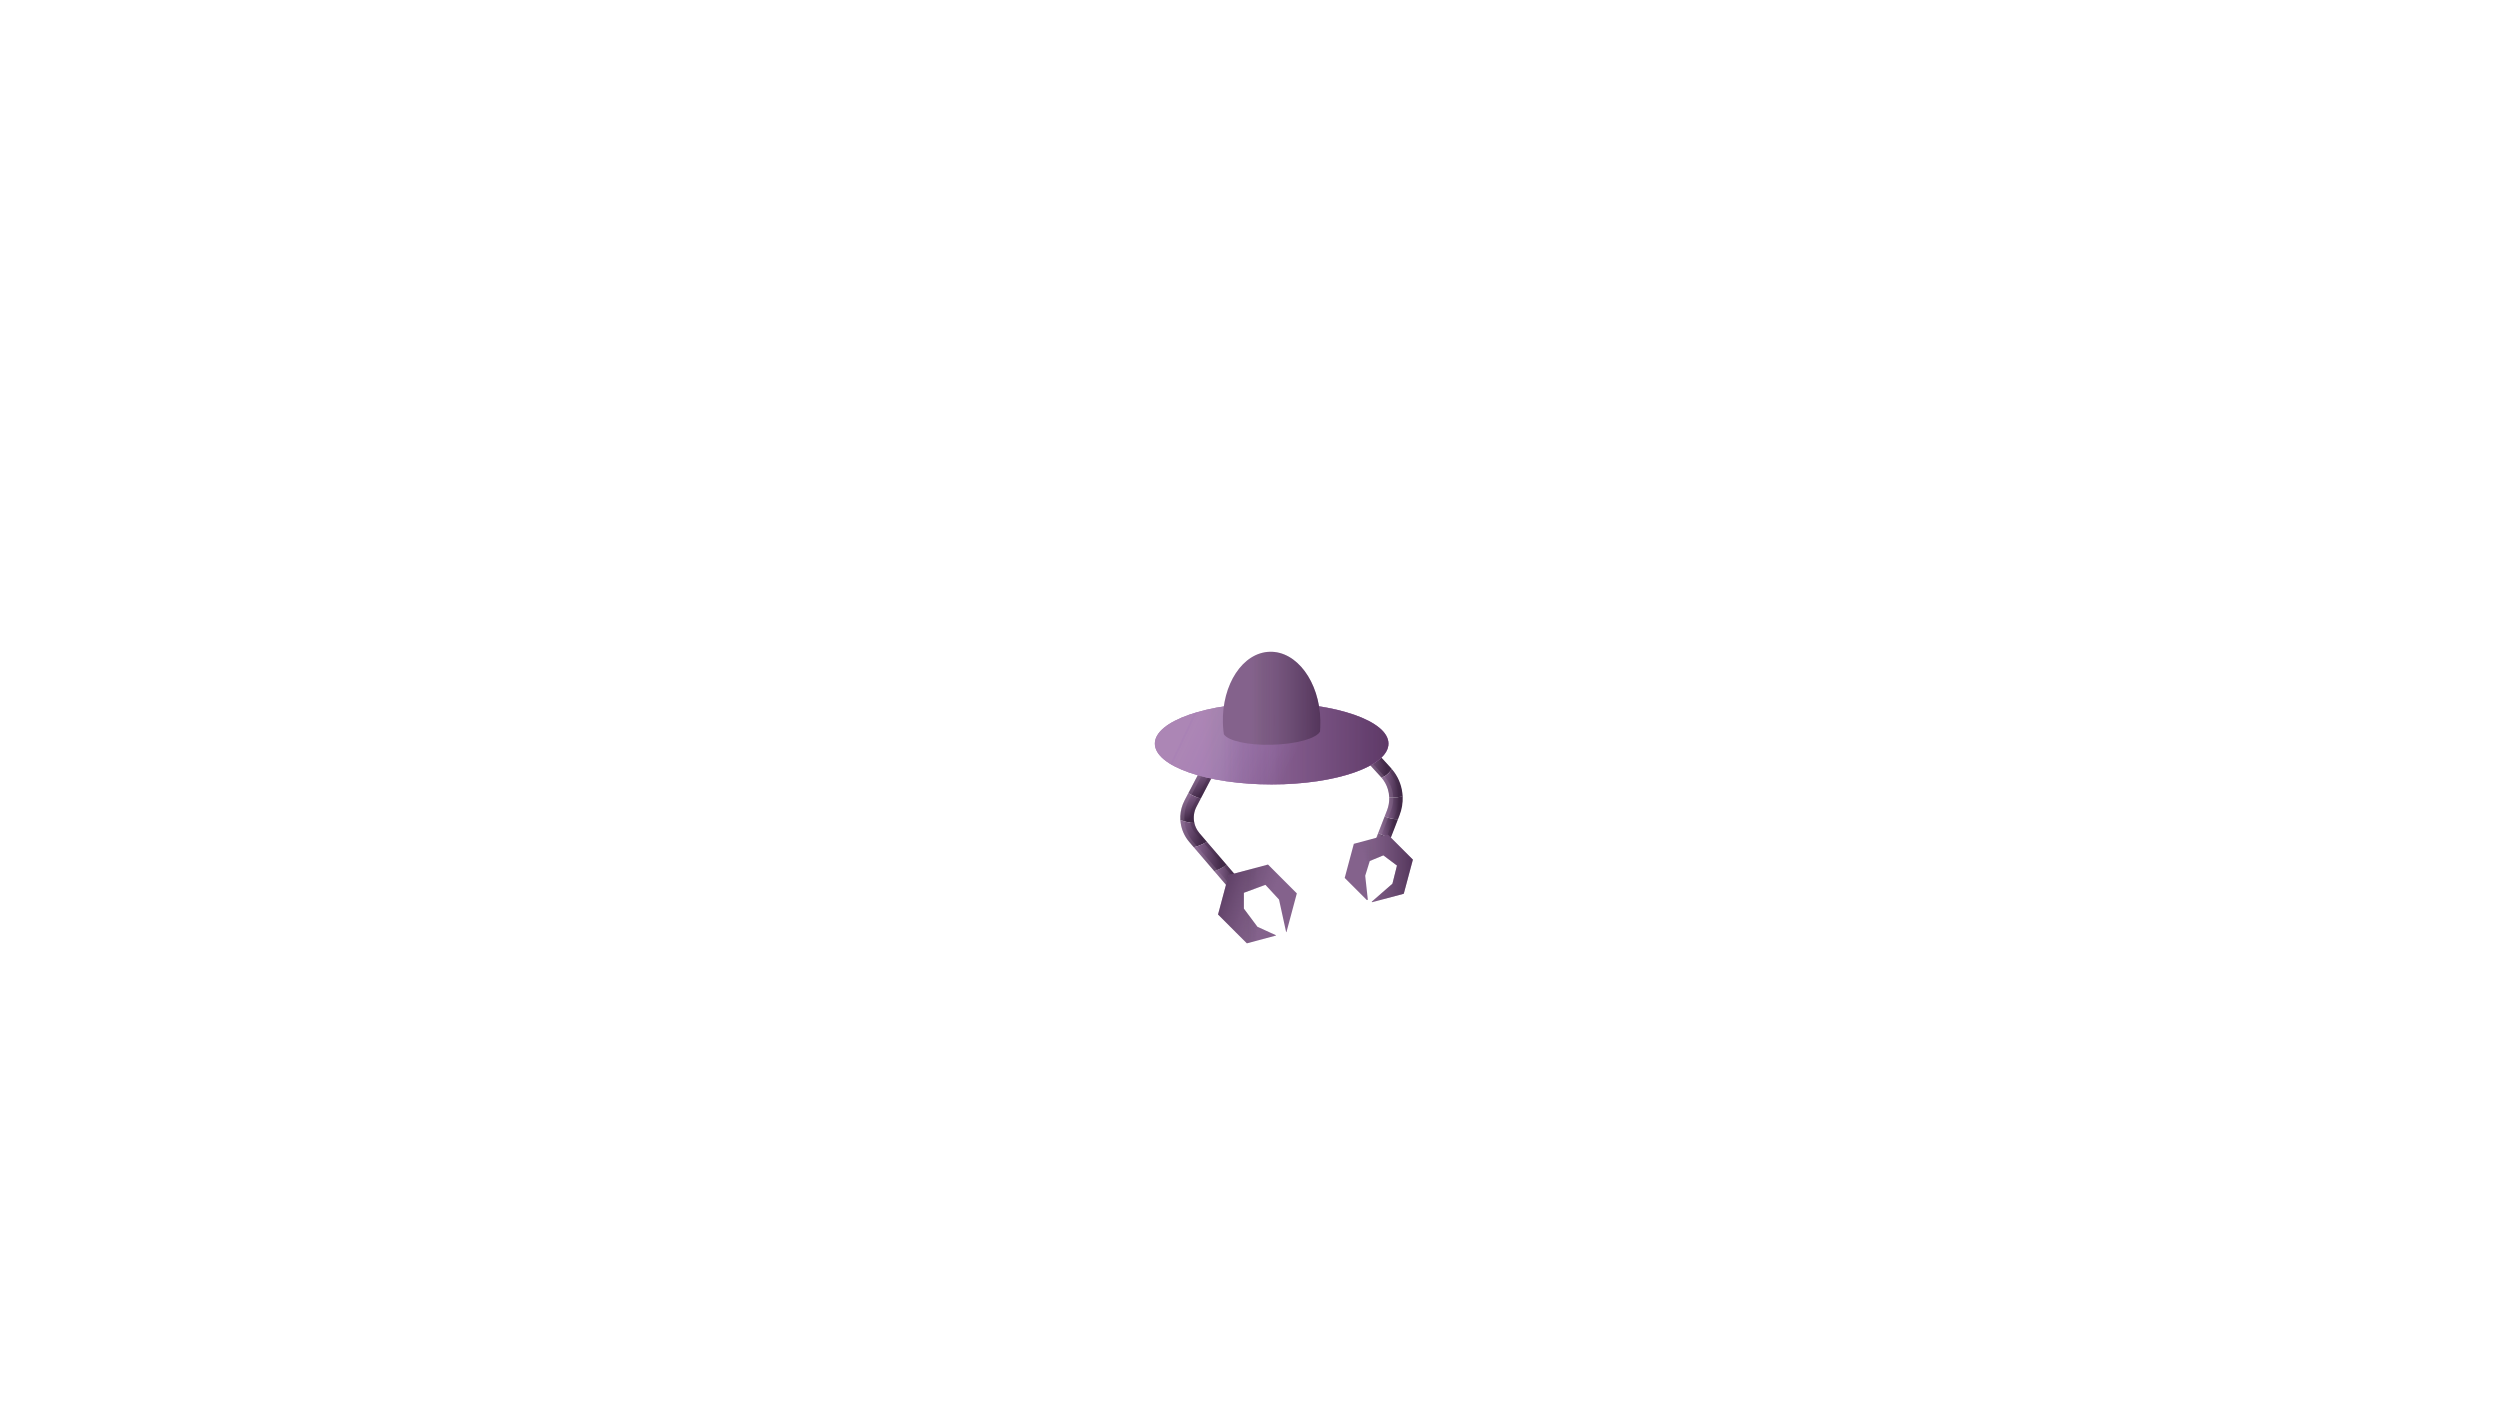
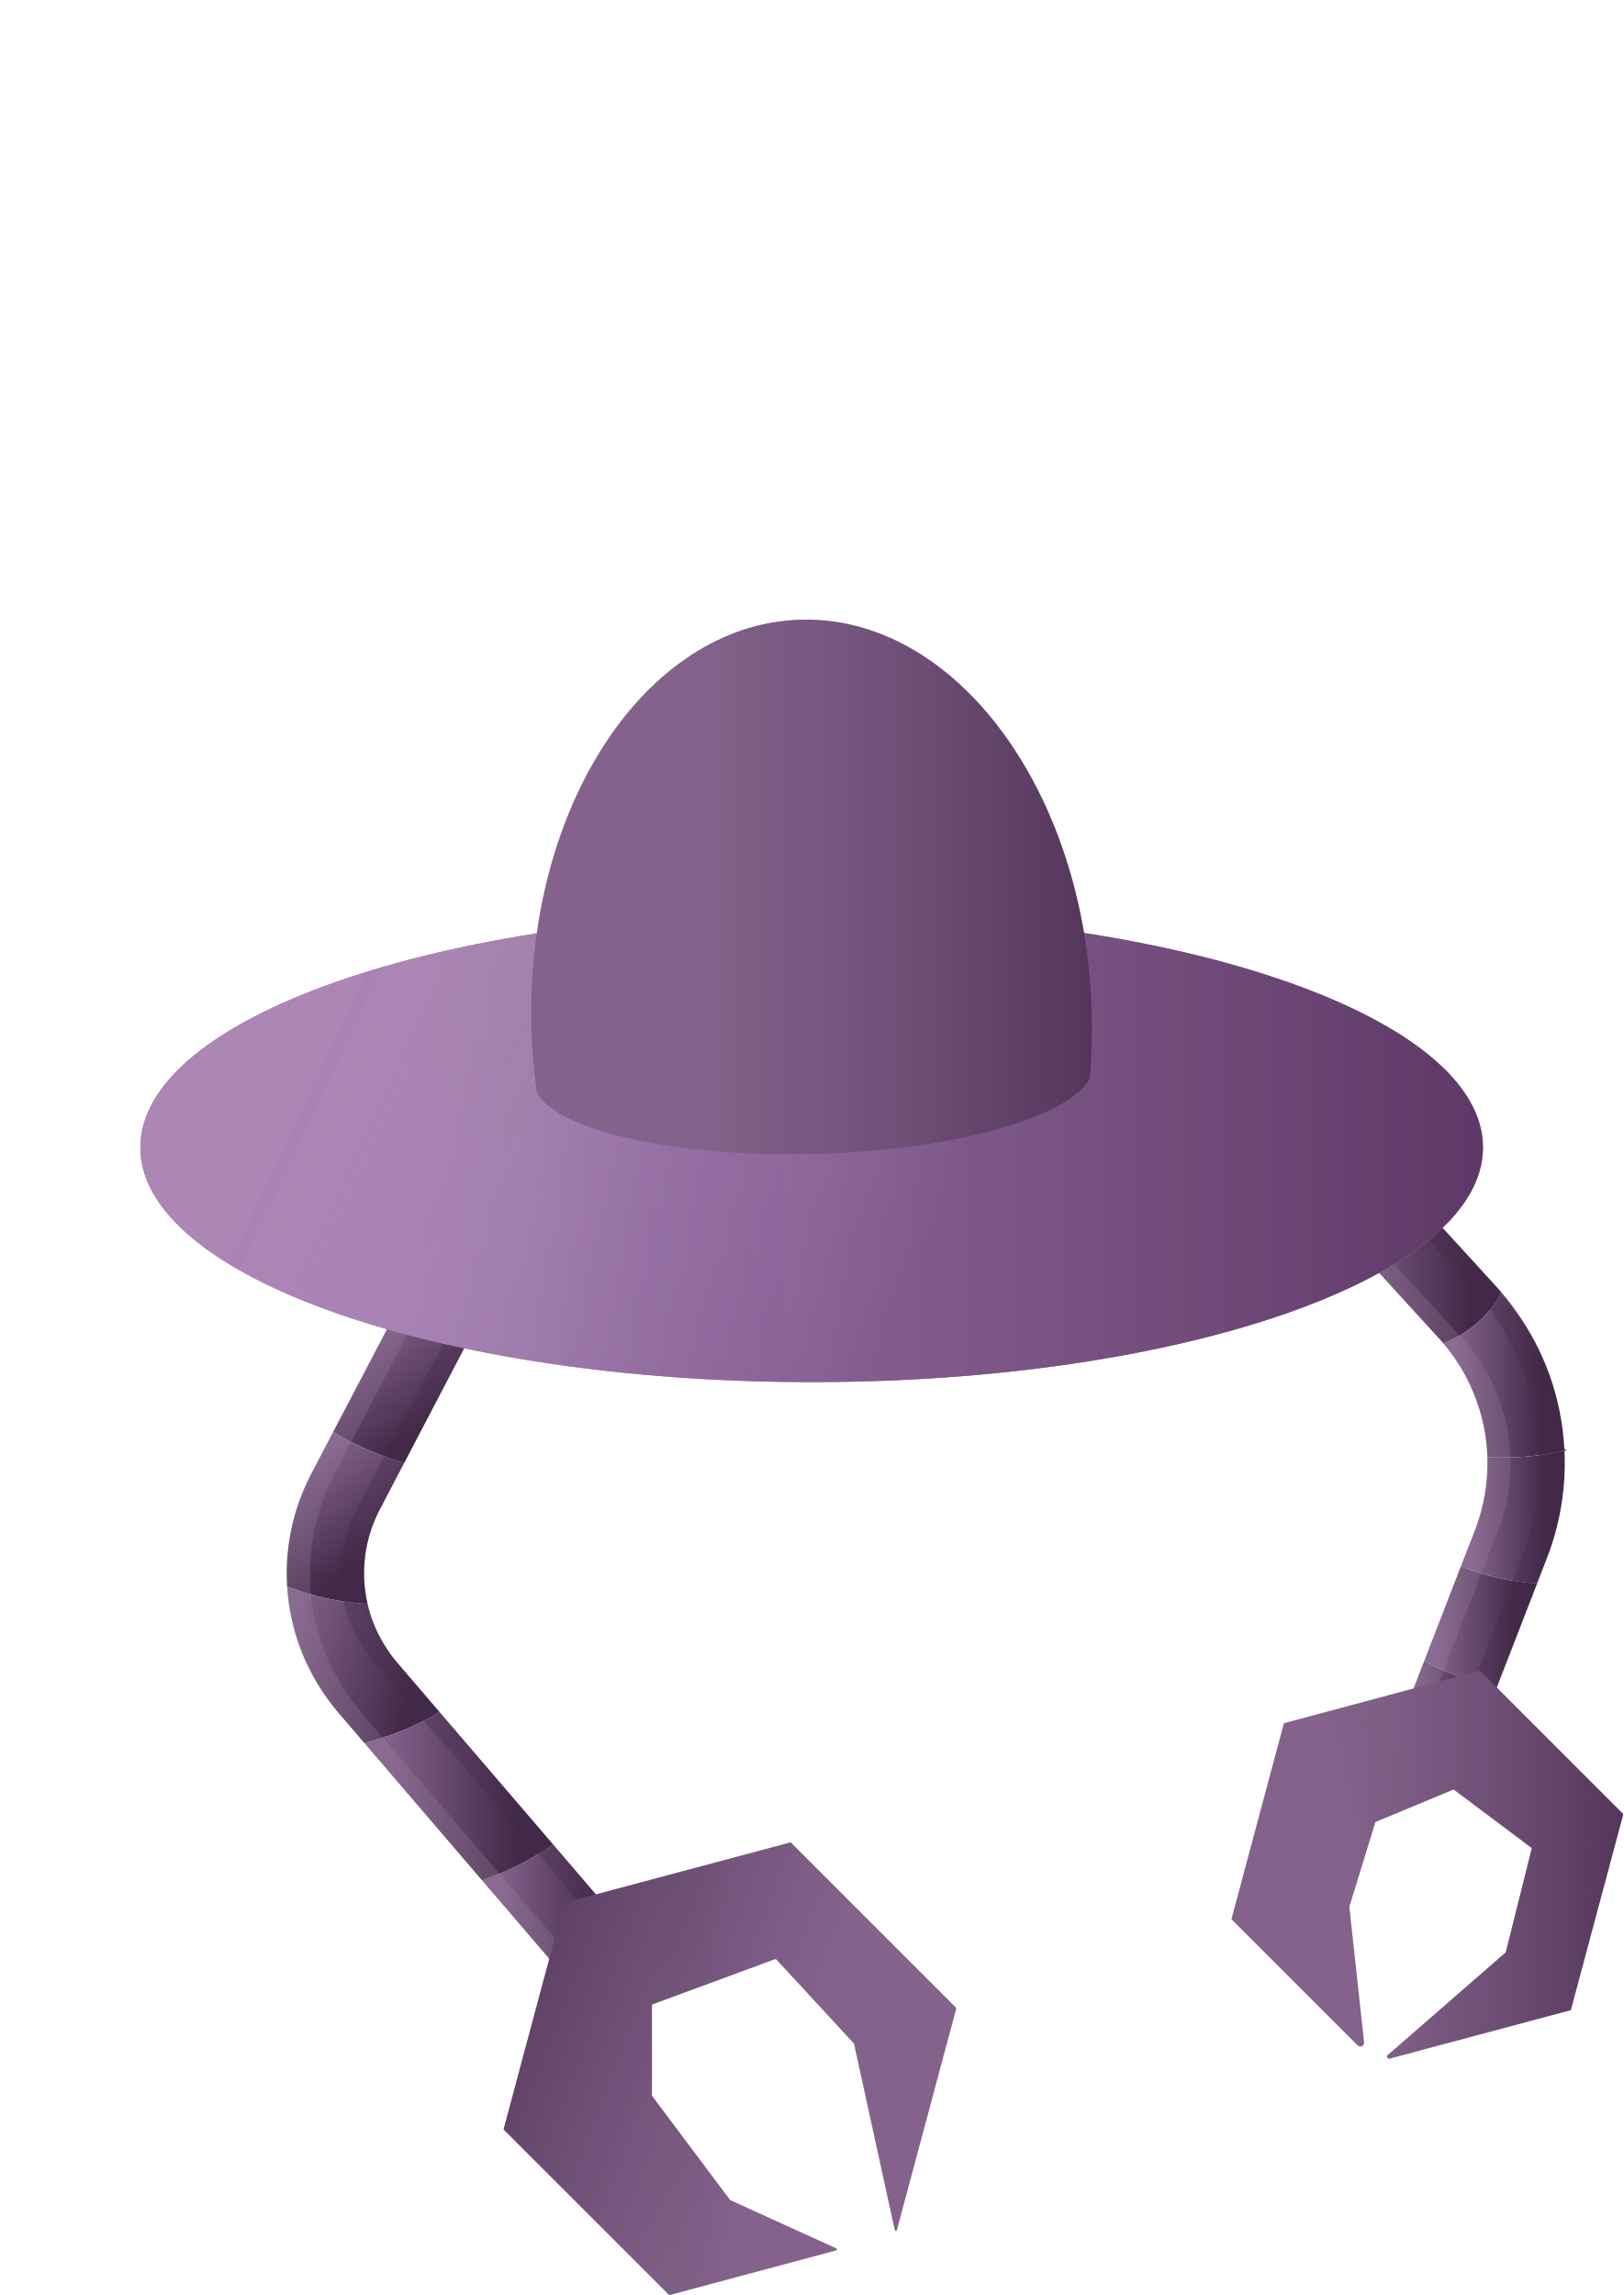
- <svg xmlns="http://www.w3.org/2000/svg" xmlns:xlink="http://www.w3.org/1999/xlink" viewBox="0 0 1366 768">
+ <svg xmlns="http://www.w3.org/2000/svg" xmlns:xlink="http://www.w3.org/1999/xlink" viewBox="0 0 154.342 218.217">
  <defs>
    <style>.a{isolation:isolate;}.b{fill:url(#a);}.c{fill:url(#b);}.d{fill:url(#c);}.e{fill:url(#d);}.f{fill:url(#f);}.g{fill:url(#g);}.h{fill:#412947;opacity:0.35;}.h,.p,.q,.r,.t,.u,.v,.w,.x,.y{mix-blend-mode:darken;}.i{fill:#9e89a3;opacity:0.25;mix-blend-mode:lighten;}.j{fill:url(#i);}.k{fill:url(#j);}.l{fill:url(#k);}.m{fill:url(#l);}.n{fill:url(#m);}.o{fill:#ac86b5;}.p,.q,.r,.t,.u,.v,.w,.x,.y{opacity:0.51;}.p{fill:url(#n);}.q{fill:url(#o);}.r{fill:url(#p);}.s{fill:#84628c;}.t{fill:url(#q);}.u{fill:url(#r);}.v{fill:url(#s);}.w{fill:url(#t);}.x{fill:url(#u);}.y{fill:url(#v);}</style>
-     <linearGradient id="a" x1="750.894" y1="459.279" x2="759.978" y2="459.279" gradientUnits="userSpaceOnUse">
+     <linearGradient id="a" x1="133.236" y1="162.068" x2="142.32" y2="162.068" gradientUnits="userSpaceOnUse">
      <stop offset="0.106" stop-color="#84628c" />
      <stop offset="0.829" stop-color="#412947" />
    </linearGradient>
-     <linearGradient id="b" x1="743.558" y1="416.248" x2="760.419" y2="416.248" xlink:href="#a" />
-     <linearGradient id="c" x1="754.889" y1="427.954" x2="766.411" y2="427.954" xlink:href="#a" />
-     <linearGradient id="d" x1="766.397" y1="435.067" x2="766.595" y2="435.067" xlink:href="#a" />
-     <linearGradient id="f" x1="753.075" y1="451.899" x2="763.812" y2="451.899" xlink:href="#a" />
-     <linearGradient id="g" x1="756.563" y1="441.46" x2="766.439" y2="441.46" xlink:href="#a" />
-     <linearGradient id="i" x1="663.489" y1="479.375" x2="677.787" y2="479.375" xlink:href="#a" />
-     <linearGradient id="j" x1="651.164" y1="422.485" x2="659.976" y2="435.153" xlink:href="#a" />
-     <linearGradient id="k" x1="645.468" y1="435.21" x2="654.28" y2="447.327" xlink:href="#a" />
-     <linearGradient id="l" x1="642.597" y1="453.831" x2="660.039" y2="458.237" xlink:href="#a" />
-     <linearGradient id="m" x1="652.297" y1="467.996" x2="670.238" y2="467.996" xlink:href="#a" />
-     <linearGradient id="n" x1="631" y1="406.318" x2="758.658" y2="406.318" gradientUnits="userSpaceOnUse">
+     <linearGradient id="b" x1="125.9" y1="119.037" x2="142.761" y2="119.037" xlink:href="#a" />
+     <linearGradient id="c" x1="137.231" y1="130.743" x2="148.753" y2="130.743" xlink:href="#a" />
+     <linearGradient id="d" x1="148.739" y1="137.856" x2="148.937" y2="137.856" xlink:href="#a" />
+     <linearGradient id="f" x1="135.417" y1="154.688" x2="146.154" y2="154.688" xlink:href="#a" />
+     <linearGradient id="g" x1="138.905" y1="144.248" x2="148.781" y2="144.248" xlink:href="#a" />
+     <linearGradient id="i" x1="45.831" y1="182.164" x2="60.129" y2="182.164" xlink:href="#a" />
+     <linearGradient id="j" x1="33.506" y1="125.274" x2="42.318" y2="137.942" xlink:href="#a" />
+     <linearGradient id="k" x1="27.81" y1="137.999" x2="36.622" y2="150.116" xlink:href="#a" />
+     <linearGradient id="l" x1="24.939" y1="156.62" x2="42.381" y2="161.026" xlink:href="#a" />
+     <linearGradient id="m" x1="34.639" y1="170.785" x2="52.58" y2="170.785" xlink:href="#a" />
+     <linearGradient id="n" x1="13.342" y1="109.106" x2="141" y2="109.106" gradientUnits="userSpaceOnUse">
      <stop offset="0.3" stop-color="#412947" stop-opacity="0" />
      <stop offset="1" stop-color="#260a2d" />
    </linearGradient>
-     <linearGradient id="o" x1="631" y1="406.318" x2="758.658" y2="406.318" gradientUnits="userSpaceOnUse">
+     <linearGradient id="o" x1="13.342" y1="109.106" x2="141" y2="109.106" gradientUnits="userSpaceOnUse">
      <stop offset="0" stop-color="#fff" />
      <stop offset="0.5" stop-color="#412947" stop-opacity="0" />
    </linearGradient>
-     <linearGradient id="p" x1="651.244" y1="385.807" x2="763.603" y2="438.682" gradientUnits="userSpaceOnUse">
+     <linearGradient id="p" x1="33.586" y1="88.596" x2="145.945" y2="141.471" gradientUnits="userSpaceOnUse">
      <stop offset="0" stop-color="#fff" />
      <stop offset="0.034" stop-color="#7739ee" stop-opacity="0" />
      <stop offset="0.5" stop-color="#380047" stop-opacity="0.4" />
    </linearGradient>
-     <linearGradient id="q" x1="668.171" y1="381.543" x2="721.487" y2="381.543" xlink:href="#n" />
-     <linearGradient id="r" x1="668.171" y1="381.543" x2="721.487" y2="381.543" xlink:href="#o" />
-     <linearGradient id="s" x1="665.548" y1="493.912" x2="708.58" y2="493.912" xlink:href="#o" />
-     <linearGradient id="t" x1="705.865" y1="501.061" x2="661.866" y2="484.33" xlink:href="#n" />
-     <linearGradient id="u" x1="734.744" y1="474.513" x2="772" y2="474.513" xlink:href="#n" />
-     <linearGradient id="v" x1="768.771" y1="469.491" x2="727.561" y2="483.434" xlink:href="#o" />
+     <linearGradient id="q" x1="50.513" y1="84.332" x2="103.829" y2="84.332" xlink:href="#n" />
+     <linearGradient id="r" x1="50.513" y1="84.332" x2="103.829" y2="84.332" xlink:href="#o" />
+     <linearGradient id="s" x1="47.89" y1="196.701" x2="90.922" y2="196.701" xlink:href="#o" />
+     <linearGradient id="t" x1="88.207" y1="203.85" x2="44.208" y2="187.118" xlink:href="#n" />
+     <linearGradient id="u" x1="117.086" y1="177.302" x2="154.342" y2="177.302" xlink:href="#n" />
+     <linearGradient id="v" x1="151.113" y1="172.28" x2="109.903" y2="186.223" xlink:href="#o" />
  </defs>
  <g class="a">
-     <path class="b" d="M759.978,457.656,757.746,463.421l-6.852-2.658,2.181-5.625A24.668,24.668,0,0,0,759.978,457.656Z" />
-     <path class="c" d="M760.419,420.108a7.04,7.04,0,0,1-.595,1.013,10.737,10.737,0,0,1-4.935,3.819c-.147-.176-.301-.352-.455-.521l-3.679-4.024-4.024-4.414-3.173-3.466,5.42-4.957,4.56,4.986,6.316,6.918C760.052,419.674,760.235,419.887,760.419,420.108Z" />
-     <path class="d" d="M766.411,435.155a25.892,25.892,0,0,1-5.794.646c-.521,0-1.035-.015-1.542-.051a16.955,16.955,0,0,0-.764-4.575,17.578,17.578,0,0,0-3.422-6.235,10.737,10.737,0,0,0,4.935-3.819,7.04,7.04,0,0,0,.595-1.013,20.355,20.355,0,0,1,1.315,1.682,24.635,24.635,0,0,1,4.663,13.189A.714.714,0,0,1,766.411,435.155Z" />
-     <path class="e" d="M766.595,435.111a1.674,1.674,0,0,1-.184.044.714.714,0,0,0-.015-.176Z" />
-     <path class="e" d="M766.595,435.111a1.674,1.674,0,0,1-.184.044.714.714,0,0,0-.015-.176Z" />
-     <path class="f" d="M763.812,447.764l-3.833,9.892a24.668,24.668,0,0,1-6.903-2.519l3.488-8.996A22.775,22.775,0,0,0,763.812,447.764Z" />
-     <path class="g" d="M764.722,445.414l-.911,2.35a22.775,22.775,0,0,1-7.248-1.623l1.315-3.378a17.656,17.656,0,0,0,1.197-7.013c.507.037,1.021.051,1.542.051a25.892,25.892,0,0,0,5.794-.646A25.055,25.055,0,0,1,764.722,445.414Z" />
-     <path class="e" d="M766.595,435.111a1.674,1.674,0,0,1-.184.044.714.714,0,0,0-.015-.176Z" />
-     <path class="h" d="M766.228,435.155a25.055,25.055,0,0,1-1.689,10.259l-.911,2.35-3.833,9.892-2.232,5.765-1.917-.742,1.946-5.023,3.833-9.892.911-2.35a25.055,25.055,0,0,0,1.689-10.259,1.674,1.674,0,0,0,.184-.044l-.198-.132a24.635,24.635,0,0,0-4.663-13.189,20.355,20.355,0,0,0-1.315-1.682c-.184-.22-.367-.433-.565-.646l-6.316-6.918-3.554-3.892,1.197-1.094,4.56,4.986,6.316,6.918c.198.213.382.426.565.646a20.355,20.355,0,0,1,1.315,1.682,24.635,24.635,0,0,1,4.663,13.189l.198.132A1.674,1.674,0,0,1,766.228,435.155Z" />
-     <path class="i" d="M760.081,442.763l-1.315,3.378-3.488,8.996-2.181,5.625,4.935,1.917-.286.742-6.852-2.658,2.181-5.625,3.488-8.996,1.315-3.378a17.656,17.656,0,0,0,1.197-7.013,16.955,16.955,0,0,0-.764-4.575,17.578,17.578,0,0,0-3.422-6.235c-.147-.176-.301-.352-.455-.521l-3.679-4.024-4.024-4.414-3.173-3.466,5.42-4.957,1.006,1.094-4.223,3.863,3.173,3.466,4.024,4.414,3.679,4.024c.154.169.308.345.455.521a17.578,17.578,0,0,1,3.422,6.235,16.955,16.955,0,0,1,.764,4.575A17.656,17.656,0,0,1,760.081,442.763Z" />
-     <path class="j" d="M677.787,481.391l-5.574,4.781-8.724-10.178a26.51,26.51,0,0,0,4.781-2.159c.683-.397,1.344-.815,1.968-1.256Z" />
-     <path class="k" d="M662.138,424.756l-.918,1.748-5.119,9.782c-.455-.117-.911-.257-1.366-.411a26.422,26.422,0,0,1-5.398-2.512l4.105-7.836,2.188-4.179Z" />
-     <path class="l" d="M656.101,436.286l-.918,1.748-1.403,2.68a13.053,13.053,0,0,0-1.182,8.989,24.18,24.18,0,0,1-7.638-1.645,20.383,20.383,0,0,1,1.329-8.585,21.138,21.138,0,0,1,.984-2.166l2.064-3.944a26.422,26.422,0,0,0,5.398,2.512C655.19,436.029,655.646,436.168,656.101,436.286Z" />
-     <path class="m" d="M659.45,459.999a26.143,26.143,0,0,1-5.163,2.357c-.668.22-1.329.411-1.99.58l-2.438-2.842c-.308-.36-.602-.727-.874-1.102a20.263,20.263,0,0,1-4.024-10.935,24.18,24.18,0,0,0,7.638,1.645,12.919,12.919,0,0,0,1.814,4.237,12.094,12.094,0,0,0,1.021,1.373Z" />
-     <path class="n" d="M670.238,472.579c-.624.441-1.285.859-1.968,1.256a26.51,26.51,0,0,1-4.781,2.159l-11.192-13.057c.661-.169,1.322-.36,1.99-.58a26.143,26.143,0,0,0,5.163-2.357Z" />
-     <path class="h" d="M677.787,481.391l-5.574,4.781-.933-1.087,4.303-3.694-7.549-8.812-10.788-12.58-4.017-4.685a12.094,12.094,0,0,1-1.021-1.373,12.919,12.919,0,0,1-1.814-4.237,13.053,13.053,0,0,1,1.182-8.989l1.403-2.68.918-1.748,5.119-9.782.918-1.748-4.781-2.504.477-.903,6.507,3.407-.918,1.748-5.119,9.782-.918,1.748-1.403,2.68a13.053,13.053,0,0,0-1.182,8.989,12.919,12.919,0,0,0,1.814,4.237,12.094,12.094,0,0,0,1.021,1.373l4.017,4.685,10.788,12.58Z" />
-     <path class="i" d="M673.484,485.085l-1.27,1.087-8.724-10.178-11.192-13.057-2.438-2.842c-.308-.36-.602-.727-.874-1.102a20.318,20.318,0,0,1-2.695-19.52,21.138,21.138,0,0,1,.984-2.166l2.064-3.944,4.105-7.836,2.188-4.179,1.726.903-1.711,3.275-4.105,7.836-2.064,3.944a21.138,21.138,0,0,0-.984,2.166,20.318,20.318,0,0,0,2.695,19.52c.272.375.565.742.874,1.102L654.5,462.936l11.192,13.057Z" />
-     <ellipse class="o" cx="694.829" cy="406.318" rx="63.829" ry="22.309" />
-     <ellipse class="o" cx="694.829" cy="406.318" rx="63.829" ry="22.309" />
-     <ellipse class="p" cx="694.829" cy="406.318" rx="63.829" ry="22.309" />
-     <ellipse class="q" cx="694.829" cy="406.318" rx="63.829" ry="22.309" />
-     <ellipse class="r" cx="694.829" cy="406.318" rx="63.829" ry="22.309" />
-     <path class="s" d="M721.466,393.51q.056,2.091-.044,4.124c-.031.708-.08,1.409-.142,2.105-1.982,3.73-12.877,6.832-26.109,7.189s-24.279-2.153-26.459-5.77c-.099-.692-.186-1.39-.255-2.095q-.213-2.021-.266-4.115c-.568-21.044,10.897-38.419,25.609-38.816S720.898,372.466,721.466,393.51Z" />
-     <path class="t" d="M721.466,393.51q.056,2.091-.044,4.124c-.031.708-.08,1.409-.142,2.105-1.982,3.73-12.877,6.832-26.109,7.189s-24.279-2.153-26.459-5.77c-.099-.692-.186-1.39-.255-2.095q-.213-2.021-.266-4.115c-.568-21.044,10.897-38.419,25.609-38.816S720.898,372.466,721.466,393.51Z" />
-     <path class="u" d="M721.466,393.51q.056,2.091-.044,4.124c-.031.708-.08,1.409-.142,2.105-1.982,3.73-12.877,6.832-26.109,7.189s-24.279-2.153-26.459-5.77c-.099-.692-.186-1.39-.255-2.095q-.213-2.021-.266-4.115c-.568-21.044,10.897-38.419,25.609-38.816S720.898,372.466,721.466,393.51Z" />
-     <path class="s" d="M708.577,488.201l-5.642,21.052a.105.105,0,0,1-.204-.005l-3.868-17.694a.105.105,0,0,0-.025-.049l-7.369-7.983a.105.105,0,0,0-.114-.027l-11.64,4.288a.105.105,0,0,0-.069.099v8.567a.105.105,0,0,0,.021.063l7.399,9.866a.105.105,0,0,0,.041.033l10.064,4.583a.105.105,0,0,1-.016.197l-15.802,4.234a.105.105,0,0,1-.102-.027L665.579,499.724a.105.105,0,0,1-.027-.102l5.738-21.417a.105.105,0,0,1,.074-.074l21.411-5.732a.105.105,0,0,1,.102.027l15.673,15.673A.105.105,0,0,1,708.577,488.201Z" />
-     <path class="v" d="M708.577,488.201l-5.642,21.052a.105.105,0,0,1-.204-.005l-3.868-17.694a.105.105,0,0,0-.025-.049l-7.369-7.983a.105.105,0,0,0-.114-.027l-11.64,4.288a.105.105,0,0,0-.069.099v8.567a.105.105,0,0,0,.021.063l7.399,9.866a.105.105,0,0,0,.041.033l10.064,4.583a.105.105,0,0,1-.016.197l-15.802,4.234a.105.105,0,0,1-.102-.027L665.579,499.724a.105.105,0,0,1-.027-.102l5.738-21.417a.105.105,0,0,1,.074-.074l21.411-5.732a.105.105,0,0,1,.102.027l15.673,15.673A.105.105,0,0,1,708.577,488.201Z" />
-     <path class="w" d="M708.577,488.201l-5.642,21.052a.105.105,0,0,1-.204-.005l-3.868-17.694a.105.105,0,0,0-.025-.049l-7.369-7.983a.105.105,0,0,0-.114-.027l-11.64,4.288a.105.105,0,0,0-.069.099v8.567a.105.105,0,0,0,.021.063l7.399,9.866a.105.105,0,0,0,.041.033l10.064,4.583a.105.105,0,0,1-.016.197l-15.802,4.234a.105.105,0,0,1-.102-.027L665.579,499.724a.105.105,0,0,1-.027-.102l5.738-21.417a.105.105,0,0,1,.074-.074l21.411-5.732a.105.105,0,0,1,.102.027l15.673,15.673A.105.105,0,0,1,708.577,488.201Z" />
-     <path class="s" d="M772,469.706l-4.989,18.634-17.219,4.611a.199.199,0,0,1-.182-.343l11.216-9.758,2.479-9.915-7.436-5.577-7.436,3.098-2.479,8.056,1.401,12.889a.36.36,0,0,1-.613.294l-11.999-11.999,4.989-18.634,18.634-4.995Z" />
-     <path class="x" d="M772,469.706l-4.989,18.634-17.219,4.611a.199.199,0,0,1-.182-.343l11.216-9.758,2.479-9.915-7.436-5.577-7.436,3.098-2.479,8.056,1.401,12.889a.36.36,0,0,1-.613.294l-11.999-11.999,4.989-18.634,18.634-4.995Z" />
-     <path class="y" d="M772,469.706l-4.989,18.634-17.219,4.611a.199.199,0,0,1-.182-.343l11.216-9.758,2.479-9.915-7.436-5.577-7.436,3.098-2.479,8.056,1.401,12.889a.36.36,0,0,1-.613.294l-11.999-11.999,4.989-18.634,18.634-4.995Z" />
+     <path class="b" d="M142.32,160.445,140.088,166.21l-6.852-2.658,2.181-5.625A24.668,24.668,0,0,0,142.32,160.445Z" />
+     <path class="c" d="M142.761,122.897a7.04,7.04,0,0,1-.595,1.013,10.737,10.737,0,0,1-4.935,3.819c-.147-.176-.301-.352-.455-.521l-3.679-4.024-4.024-4.414-3.173-3.466,5.42-4.957,4.56,4.986,6.316,6.918C142.394,122.463,142.577,122.676,142.761,122.897Z" />
+     <path class="d" d="M148.753,137.944a25.892,25.892,0,0,1-5.794.646c-.521,0-1.035-.015-1.542-.051a16.955,16.955,0,0,0-.764-4.575,17.578,17.578,0,0,0-3.422-6.235,10.737,10.737,0,0,0,4.935-3.819,7.04,7.04,0,0,0,.595-1.013,20.355,20.355,0,0,1,1.315,1.682,24.635,24.635,0,0,1,4.663,13.189A.714.714,0,0,1,148.753,137.944Z" />
+     <path class="e" d="M148.937,137.9a1.674,1.674,0,0,1-.184.044.714.714,0,0,0-.015-.176Z" />
+     <path class="e" d="M148.937,137.9a1.674,1.674,0,0,1-.184.044.714.714,0,0,0-.015-.176Z" />
+     <path class="f" d="M146.154,150.553l-3.833,9.892a24.668,24.668,0,0,1-6.903-2.519l3.488-8.996A22.775,22.775,0,0,0,146.154,150.553Z" />
+     <path class="g" d="M147.064,148.203l-.911,2.35a22.775,22.775,0,0,1-7.248-1.623L140.22,145.552a17.656,17.656,0,0,0,1.197-7.013c.507.037,1.021.051,1.542.051a25.892,25.892,0,0,0,5.794-.646A25.055,25.055,0,0,1,147.064,148.203Z" />
+     <path class="e" d="M148.937,137.9a1.674,1.674,0,0,1-.184.044.714.714,0,0,0-.015-.176Z" />
+     <path class="h" d="M148.57,137.944a25.055,25.055,0,0,1-1.689,10.259l-.911,2.35-3.833,9.892L139.904,166.21l-1.917-.742,1.946-5.023,3.833-9.892.911-2.35a25.055,25.055,0,0,0,1.689-10.259,1.674,1.674,0,0,0,.184-.044l-.198-.132a24.635,24.635,0,0,0-4.663-13.189,20.355,20.355,0,0,0-1.315-1.682c-.184-.22-.367-.433-.565-.646l-6.316-6.918-3.554-3.892,1.197-1.094,4.56,4.986,6.316,6.918c.198.213.382.426.565.646a20.355,20.355,0,0,1,1.315,1.682,24.635,24.635,0,0,1,4.663,13.189l.198.132A1.674,1.674,0,0,1,148.57,137.944Z" />
+     <path class="i" d="M142.423,145.552l-1.315,3.378-3.488,8.996-2.181,5.625,4.935,1.917-.286.742-6.852-2.658,2.181-5.625,3.488-8.996L140.22,145.552a17.656,17.656,0,0,0,1.197-7.013,16.955,16.955,0,0,0-.764-4.575,17.578,17.578,0,0,0-3.422-6.235c-.147-.176-.301-.352-.455-.521l-3.679-4.024-4.024-4.414-3.173-3.466,5.42-4.957,1.006,1.094-4.223,3.863,3.173,3.466,4.024,4.414,3.679,4.024c.154.169.308.345.455.521a17.578,17.578,0,0,1,3.422,6.235,16.955,16.955,0,0,1,.764,4.575A17.656,17.656,0,0,1,142.423,145.552Z" />
+     <path class="j" d="M60.129,184.18l-5.574,4.781-8.724-10.178a26.51,26.51,0,0,0,4.781-2.159c.683-.397,1.344-.815,1.968-1.256Z" />
+     <path class="k" d="M44.48,127.545l-.918,1.748-5.119,9.782c-.455-.117-.911-.257-1.366-.411a26.422,26.422,0,0,1-5.398-2.512l4.105-7.836,2.188-4.179Z" />
+     <path class="l" d="M38.443,139.075l-.918,1.748-1.403,2.68A13.053,13.053,0,0,0,34.94,152.492a24.18,24.18,0,0,1-7.638-1.645,20.384,20.384,0,0,1,1.329-8.585,21.138,21.138,0,0,1,.984-2.166l2.064-3.944a26.422,26.422,0,0,0,5.398,2.512C37.532,138.818,37.988,138.957,38.443,139.075Z" />
+     <path class="m" d="M41.792,162.788a26.143,26.143,0,0,1-5.163,2.357c-.668.22-1.329.411-1.99.58l-2.438-2.842c-.308-.36-.602-.727-.874-1.102a20.263,20.263,0,0,1-4.024-10.935,24.18,24.18,0,0,0,7.638,1.645,12.919,12.919,0,0,0,1.814,4.237,12.094,12.094,0,0,0,1.021,1.373Z" />
+     <path class="n" d="M52.58,175.368c-.624.441-1.285.859-1.968,1.256a26.51,26.51,0,0,1-4.781,2.159L34.639,165.725c.661-.169,1.322-.36,1.99-.58a26.143,26.143,0,0,0,5.163-2.357Z" />
+     <path class="h" d="M60.129,184.18l-5.574,4.781L53.623,187.874l4.303-3.694-7.549-8.812-10.788-12.58-4.017-4.685a12.094,12.094,0,0,1-1.021-1.373,12.919,12.919,0,0,1-1.814-4.237,13.053,13.053,0,0,1,1.182-8.989l1.403-2.68.918-1.748,5.119-9.782.918-1.748-4.781-2.504.477-.903,6.507,3.407-.918,1.748-5.119,9.782-.918,1.748-1.403,2.68A13.053,13.053,0,0,0,34.94,152.492a12.919,12.919,0,0,0,1.814,4.237,12.094,12.094,0,0,0,1.021,1.373l4.017,4.685,10.788,12.58Z" />
+     <path class="i" d="M55.826,187.874l-1.27,1.087-8.724-10.178L34.639,165.725l-2.438-2.842c-.308-.36-.602-.727-.874-1.102A20.318,20.318,0,0,1,28.632,142.262a21.138,21.138,0,0,1,.984-2.166l2.064-3.944,4.105-7.836,2.188-4.179,1.726.903-1.711,3.275L33.882,136.152,31.819,140.096a21.138,21.138,0,0,0-.984,2.166A20.318,20.318,0,0,0,33.53,161.782c.272.375.565.742.874,1.102L36.842,165.725l11.192,13.057Z" />
+     <ellipse class="o" cx="77.171" cy="109.106" rx="63.829" ry="22.309" />
+     <ellipse class="o" cx="77.171" cy="109.106" rx="63.829" ry="22.309" />
+     <ellipse class="p" cx="77.171" cy="109.106" rx="63.829" ry="22.309" />
+     <ellipse class="q" cx="77.171" cy="109.106" rx="63.829" ry="22.309" />
+     <ellipse class="r" cx="77.171" cy="109.106" rx="63.829" ry="22.309" />
+     <path class="s" d="M103.808,96.299q.056,2.091-.044,4.124c-.031.708-.08,1.409-.142,2.105-1.982,3.73-12.877,6.832-26.109,7.189s-24.279-2.153-26.459-5.77c-.099-.692-.186-1.39-.255-2.095q-.213-2.021-.266-4.115c-.568-21.044,10.897-38.419,25.609-38.816S103.24,75.255,103.808,96.299Z" />
+     <path class="t" d="M103.808,96.299q.056,2.091-.044,4.124c-.031.708-.08,1.409-.142,2.105-1.982,3.73-12.877,6.832-26.109,7.189s-24.279-2.153-26.459-5.77c-.099-.692-.186-1.39-.255-2.095q-.213-2.021-.266-4.115c-.568-21.044,10.897-38.419,25.609-38.816S103.24,75.255,103.808,96.299Z" />
+     <path class="u" d="M103.808,96.299q.056,2.091-.044,4.124c-.031.708-.08,1.409-.142,2.105-1.982,3.73-12.877,6.832-26.109,7.189s-24.279-2.153-26.459-5.77c-.099-.692-.186-1.39-.255-2.095q-.213-2.021-.266-4.115c-.568-21.044,10.897-38.419,25.609-38.816S103.24,75.255,103.808,96.299Z" />
+     <path class="s" d="M90.919,190.99,85.277,212.042a.105.105,0,0,1-.204-.005l-3.868-17.694a.105.105,0,0,0-.025-.049l-7.369-7.983a.105.105,0,0,0-.114-.027l-11.64,4.288a.105.105,0,0,0-.069.099v8.567a.105.105,0,0,0,.021.063l7.399,9.866a.105.105,0,0,0,.041.033l10.064,4.583a.105.105,0,0,1-.016.197l-15.802,4.234a.105.105,0,0,1-.102-.027L47.921,202.513a.105.105,0,0,1-.027-.102l5.738-21.417a.105.105,0,0,1,.074-.074l21.411-5.732a.105.105,0,0,1,.102.027l15.673,15.673A.105.105,0,0,1,90.919,190.99Z" />
+     <path class="v" d="M90.919,190.99,85.277,212.042a.105.105,0,0,1-.204-.005l-3.868-17.694a.105.105,0,0,0-.025-.049l-7.369-7.983a.105.105,0,0,0-.114-.027l-11.64,4.288a.105.105,0,0,0-.069.099v8.567a.105.105,0,0,0,.021.063l7.399,9.866a.105.105,0,0,0,.041.033l10.064,4.583a.105.105,0,0,1-.016.197l-15.802,4.234a.105.105,0,0,1-.102-.027L47.921,202.513a.105.105,0,0,1-.027-.102l5.738-21.417a.105.105,0,0,1,.074-.074l21.411-5.732a.105.105,0,0,1,.102.027l15.673,15.673A.105.105,0,0,1,90.919,190.99Z" />
+     <path class="w" d="M90.919,190.99,85.277,212.042a.105.105,0,0,1-.204-.005l-3.868-17.694a.105.105,0,0,0-.025-.049l-7.369-7.983a.105.105,0,0,0-.114-.027l-11.64,4.288a.105.105,0,0,0-.069.099v8.567a.105.105,0,0,0,.021.063l7.399,9.866a.105.105,0,0,0,.041.033l10.064,4.583a.105.105,0,0,1-.016.197l-15.802,4.234a.105.105,0,0,1-.102-.027L47.921,202.513a.105.105,0,0,1-.027-.102l5.738-21.417a.105.105,0,0,1,.074-.074l21.411-5.732a.105.105,0,0,1,.102.027l15.673,15.673A.105.105,0,0,1,90.919,190.99Z" />
+     <path class="s" d="M154.342,172.495l-4.989,18.634-17.219,4.611a.199.199,0,0,1-.182-.343l11.216-9.758,2.479-9.915-7.436-5.577-7.436,3.098-2.479,8.056,1.401,12.889a.36.36,0,0,1-.613.294l-11.999-11.999,4.989-18.634,18.634-4.995Z" />
+     <path class="x" d="M154.342,172.495l-4.989,18.634-17.219,4.611a.199.199,0,0,1-.182-.343l11.216-9.758,2.479-9.915-7.436-5.577-7.436,3.098-2.479,8.056,1.401,12.889a.36.36,0,0,1-.613.294l-11.999-11.999,4.989-18.634,18.634-4.995Z" />
+     <path class="y" d="M154.342,172.495l-4.989,18.634-17.219,4.611a.199.199,0,0,1-.182-.343l11.216-9.758,2.479-9.915-7.436-5.577-7.436,3.098-2.479,8.056,1.401,12.889a.36.36,0,0,1-.613.294l-11.999-11.999,4.989-18.634,18.634-4.995Z" />
  </g>
</svg>
